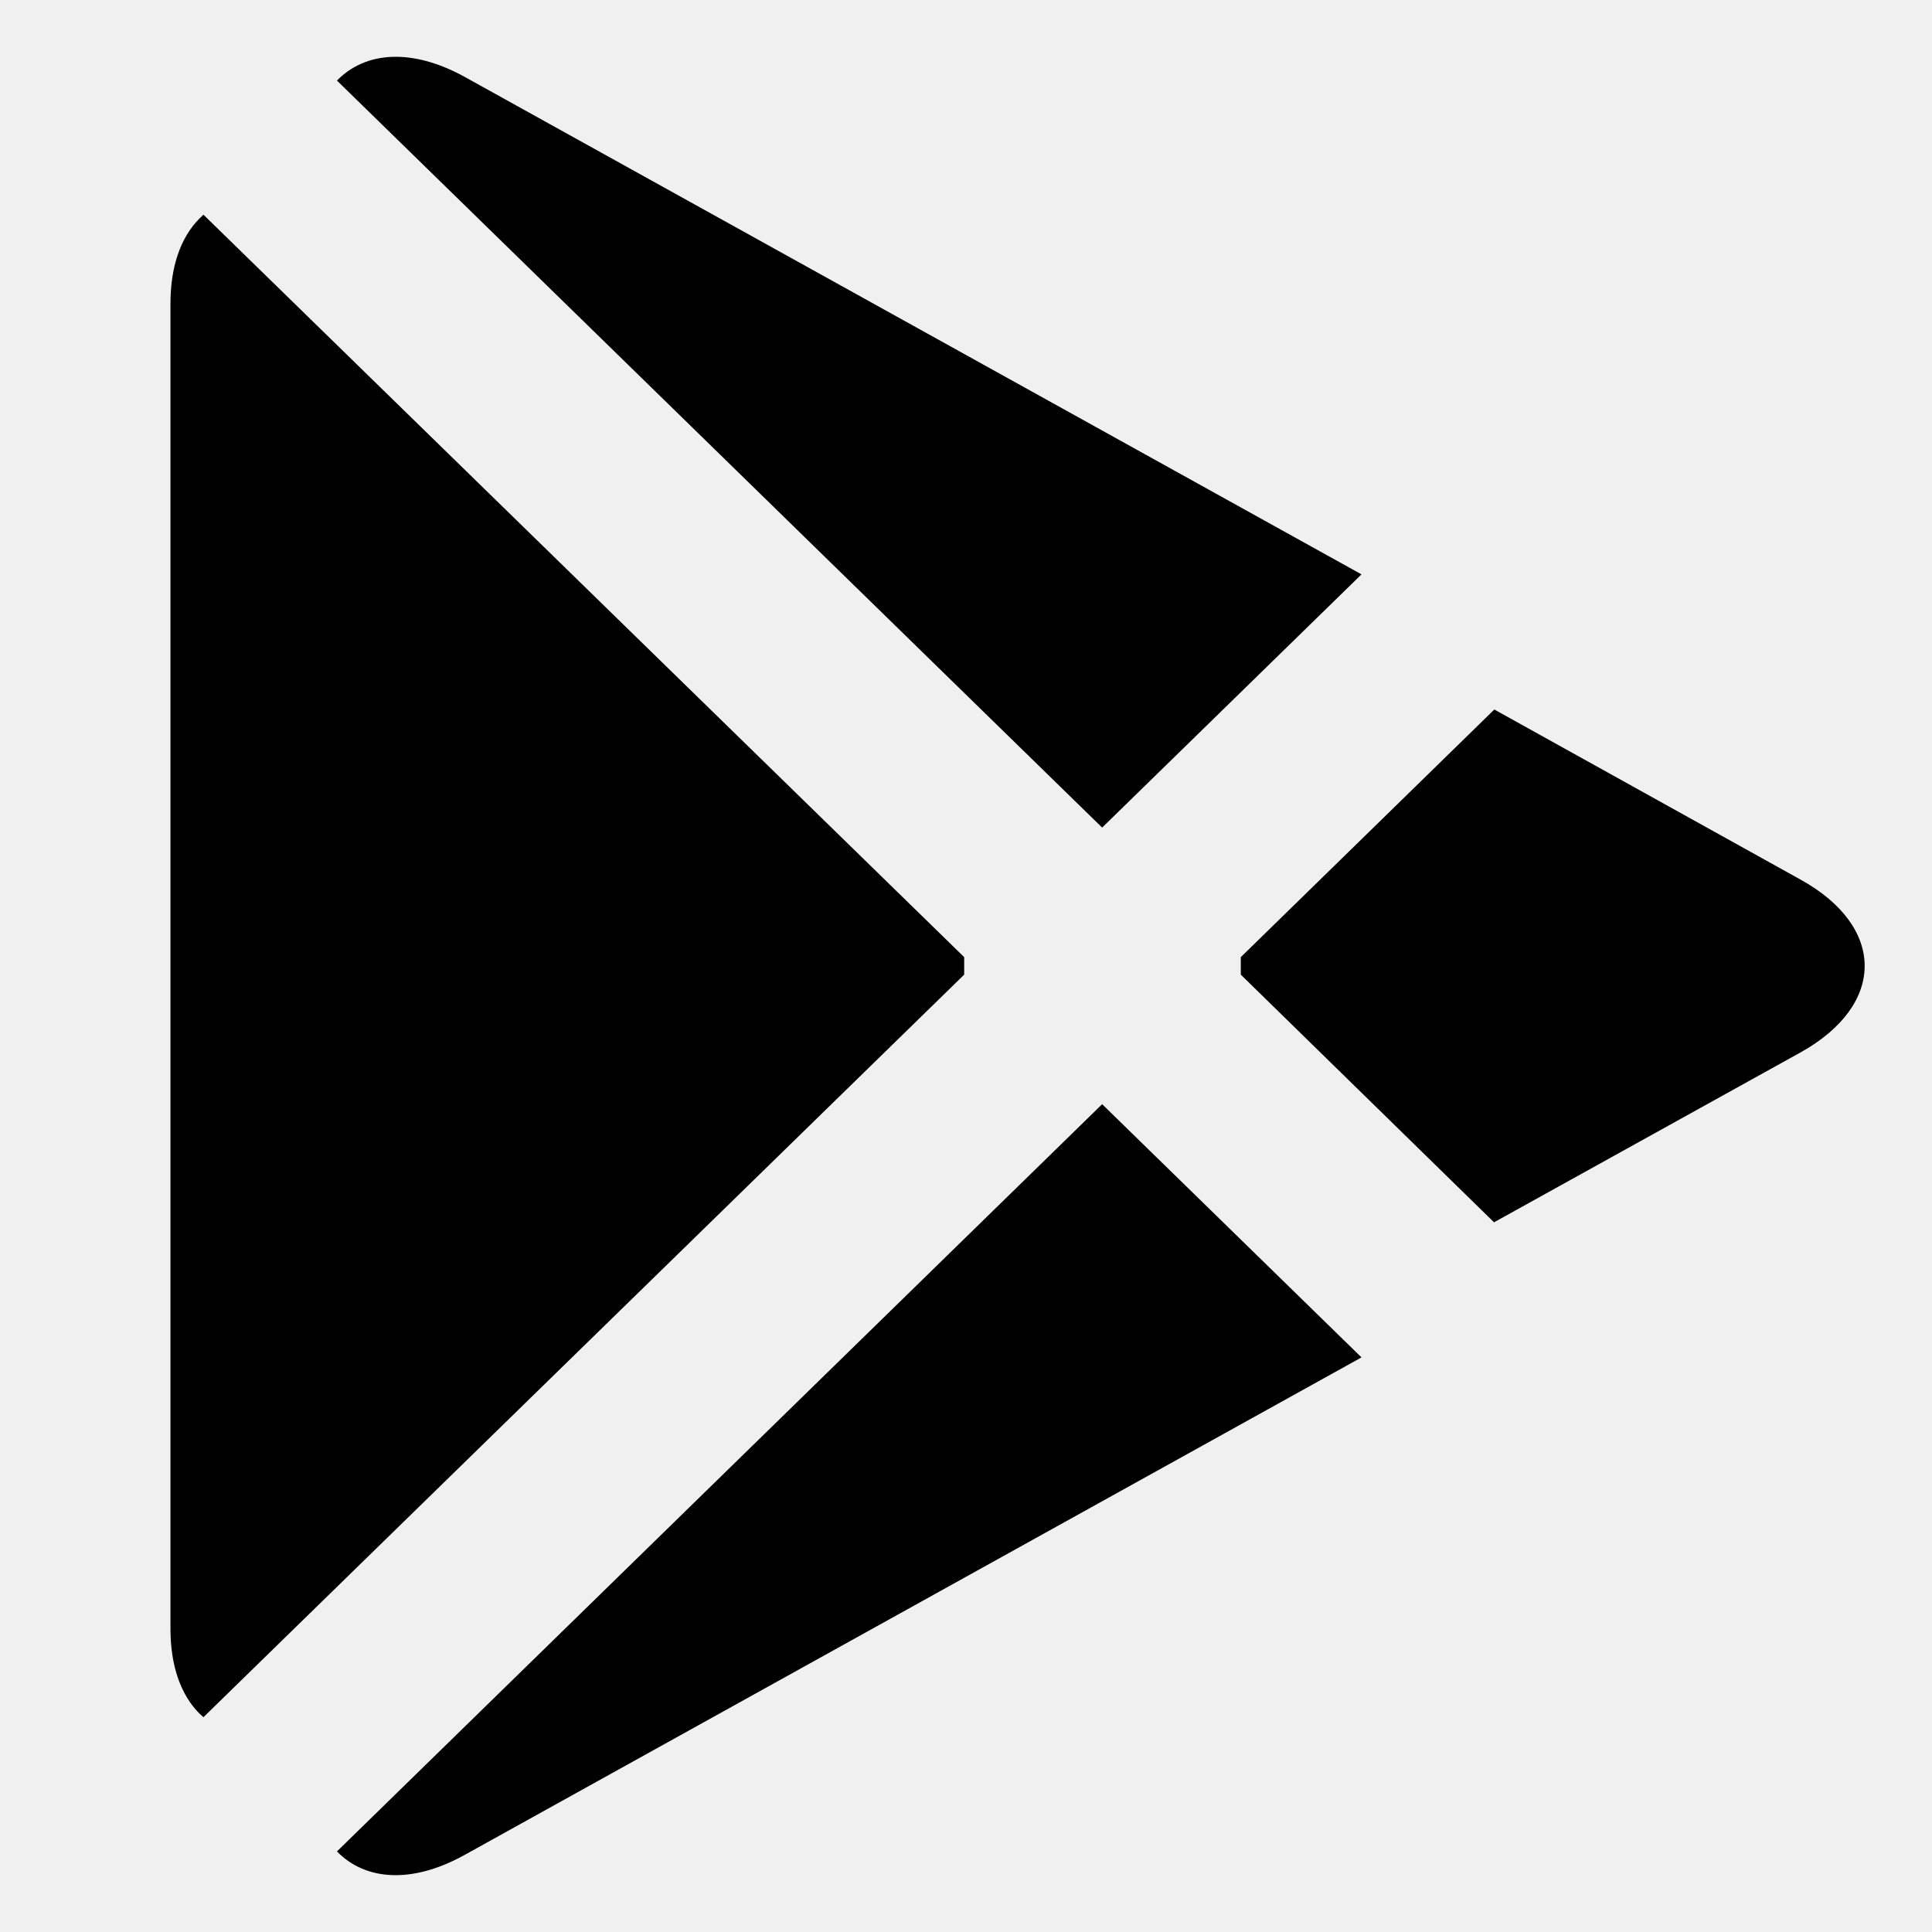
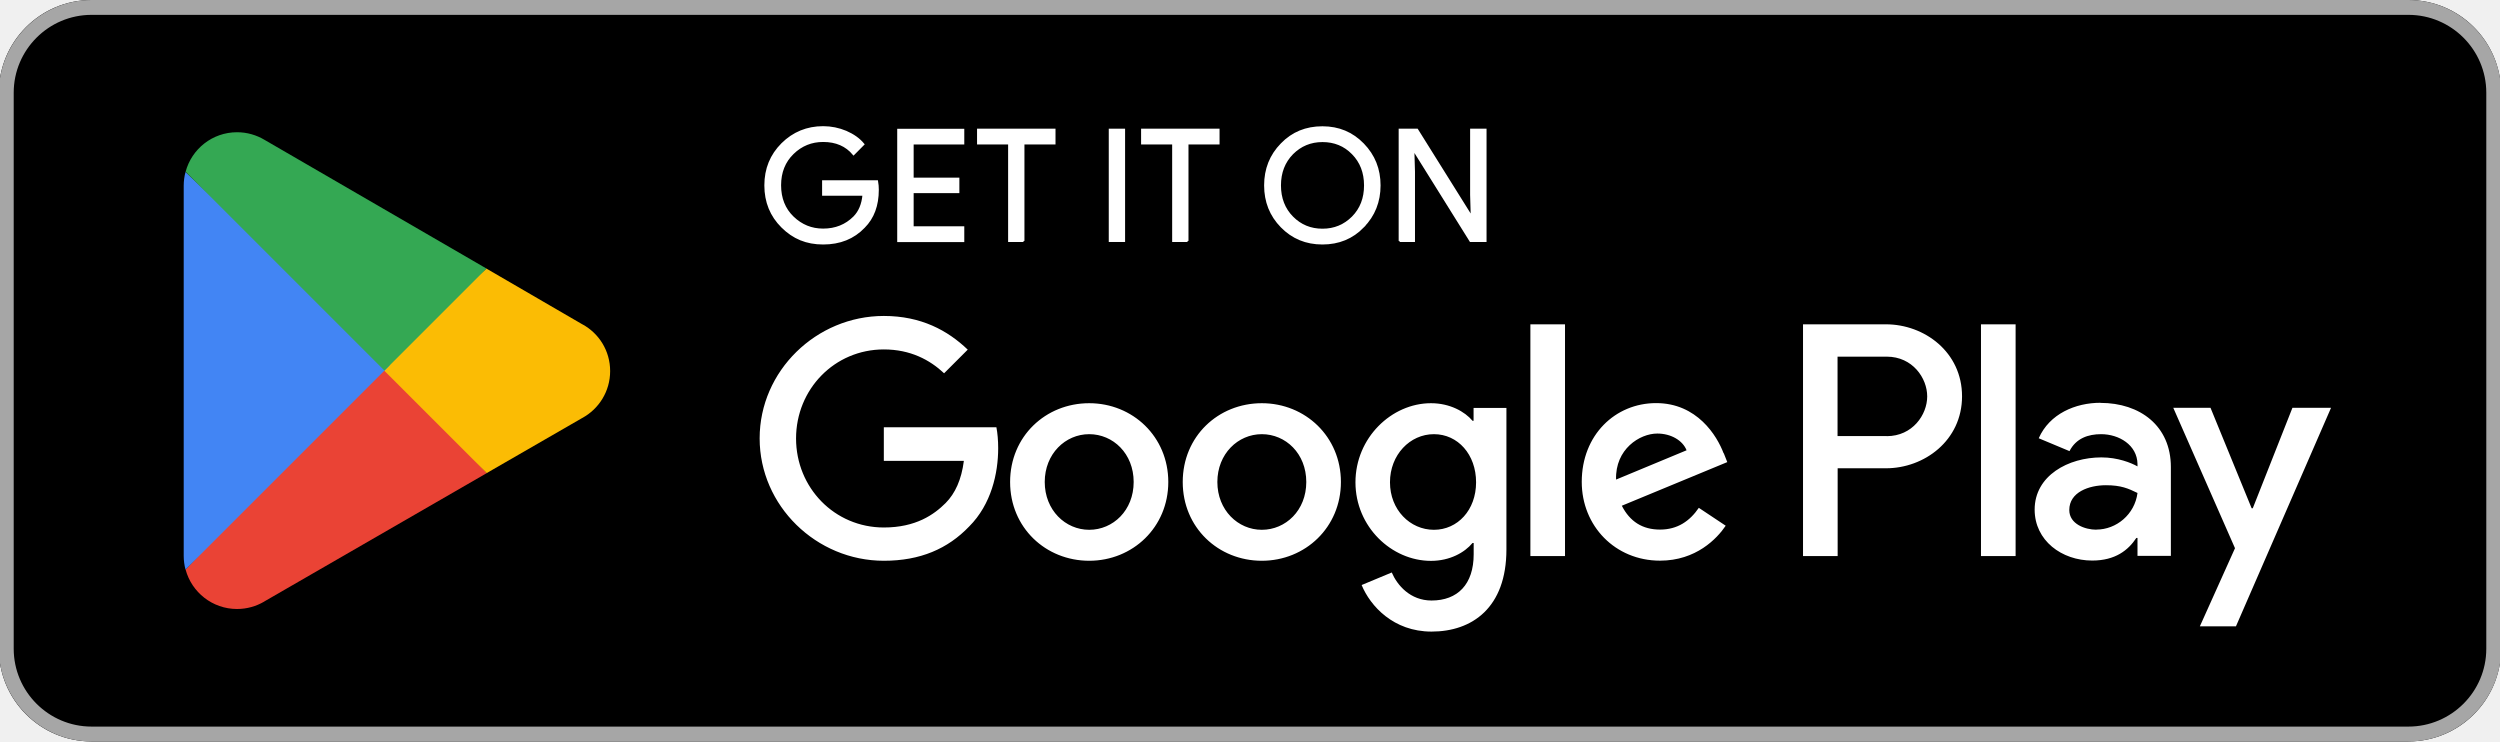
- <svg xmlns="http://www.w3.org/2000/svg" width="32" height="32" viewBox="0 0 17 16" fill="none" class="panda-flex-sh_0 panda-h_full panda-w_full">
-   <path d="M1.751 1.427C1.592 1.589 1.5 1.842 1.5 2.169V13.833C1.5 14.16 1.592 14.412 1.751 14.574L1.79 14.61L8.484 8.076V7.922L1.79 1.389L1.751 1.427Z" fill="currentColor" />
-   <path d="M13.146 10.255L10.918 8.076V7.922L13.149 5.743L13.199 5.771L15.842 7.239C16.596 7.656 16.596 8.342 15.842 8.761L13.199 10.226L13.146 10.255Z" fill="currentColor" />
-   <path d="M11.98 11.444L9.698 9.216L2.965 15.791C3.215 16.048 3.624 16.079 4.088 15.822L11.98 11.444Z" fill="currentColor" />
-   <path d="M11.98 4.554L4.088 0.176C3.624 -0.079 3.215 -0.048 2.965 0.209L9.698 6.782L11.98 4.554Z" fill="currentColor" />
+ <svg xmlns="http://www.w3.org/2000/svg" id="artwork" version="1.1" viewBox="0 0 238.96 70.87">
+   <defs>
+     <style>
+       .st0 {
+         fill: #4285f4;
+       }
+ 
+       .st1 {
+         fill: #a6a6a6;
+       }
+ 
+       .st2 {
+         stroke: #fff;
+         stroke-miterlimit: 10;
+         stroke-width: .2px;
+       }
+ 
+       .st2, .st3 {
+         fill: #fff;
+       }
+ 
+       .st4 {
+         fill: #34a853;
+       }
+ 
+       .st5 {
+         fill: #fbbc04;
+       }
+ 
+       .st6 {
+         fill: #ea4335;
+       }
+     </style>
+   </defs>
+   <rect x="-.11" width="239.17" height="70.87" rx="8.86" ry="8.86" />
+   <path class="st1" d="M230.21,1.42c4.1,0,7.44,3.34,7.44,7.44v53.15c0,4.1-3.34,7.44-7.44,7.44H8.75c-4.1,0-7.44-3.34-7.44-7.44V8.86C1.31,4.76,4.65,1.42,8.75,1.42h221.46M230.21,0H8.75C3.88,0-.11,3.99-.11,8.86v53.15c0,4.87,3.99,8.86,8.86,8.86h221.46c4.87,0,8.86-3.99,8.86-8.86V8.86c0-4.87-3.99-8.86-8.86-8.86h0Z" />
+   <g>
+     <path class="st2" d="M83.9,18.15c0,1.48-.44,2.67-1.32,3.55-1,1.05-2.3,1.57-3.9,1.57s-2.84-.53-3.91-1.59c-1.07-1.06-1.61-2.38-1.61-3.96s.54-2.89,1.61-3.96c1.07-1.06,2.38-1.6,3.91-1.6.76,0,1.49.15,2.18.44.69.3,1.25.69,1.66,1.19l-.93.94c-.7-.84-1.67-1.26-2.91-1.26-1.12,0-2.09.39-2.9,1.18s-1.22,1.81-1.22,3.06.41,2.28,1.22,3.06c.82.79,1.78,1.18,2.9,1.18,1.19,0,2.18-.4,2.97-1.19.51-.52.81-1.23.89-2.15h-3.86v-1.28h5.15c.05.28.07.54.07.8Z" />
+     <path class="st2" d="M92.07,13.71h-4.84v3.37h4.37v1.28h-4.37v3.37h4.84v1.31h-6.21v-10.63h6.21v1.31h0Z" />
+     <path class="st2" d="M97.83,23.03h-1.37v-9.32h-2.97v-1.31h7.3v1.31h-2.97s0,9.32,0,9.32Z" />
+     <path class="st2" d="M106.08,23.03v-10.63h1.36v10.63h-1.36Z" />
+     <path class="st2" d="M113.51,23.03h-1.37v-9.32h-2.97v-1.31h7.3v1.31h-2.97s0,9.32,0,9.32Z" />
+     <path class="st2" d="M130.3,21.66c-1.05,1.08-2.34,1.61-3.9,1.61s-2.85-.54-3.9-1.61c-1.05-1.07-1.57-2.39-1.57-3.94s.52-2.87,1.57-3.94c1.04-1.08,2.34-1.61,3.9-1.61s2.84.54,3.89,1.62c1.05,1.08,1.57,2.39,1.57,3.93s-.52,2.87-1.57,3.94ZM123.52,20.77c.79.8,1.75,1.19,2.89,1.19s2.1-.4,2.89-1.19c.79-.8,1.18-1.81,1.18-3.05s-.4-2.26-1.18-3.05c-.78-.8-1.75-1.19-2.89-1.19s-2.1.4-2.89,1.19c-.78.8-1.18,1.81-1.18,3.05s.4,2.26,1.18,3.05Z" />
+     <path class="st2" d="M133.79,23.03v-10.63h1.66l5.17,8.27h.06l-.06-2.05v-6.22h1.37v10.63h-1.43l-5.41-8.67h-.06l.06,2.05v6.62h-1.37,0Z" />
+   </g>
+   <path class="st3" d="M120.61,38.54c-4.17,0-7.56,3.17-7.56,7.53s3.4,7.53,7.56,7.53,7.56-3.2,7.56-7.53-3.4-7.53-7.56-7.53ZM120.61,50.64c-2.28,0-4.25-1.88-4.25-4.57s1.97-4.57,4.25-4.57,4.25,1.85,4.25,4.57-1.97,4.57-4.25,4.57ZM104.11,38.54c-4.17,0-7.56,3.17-7.56,7.53s3.4,7.53,7.56,7.53,7.56-3.2,7.56-7.53-3.4-7.53-7.56-7.53ZM104.11,50.64c-2.28,0-4.25-1.88-4.25-4.57s1.97-4.57,4.25-4.57,4.25,1.85,4.25,4.57-1.97,4.57-4.25,4.57ZM84.48,40.85v3.2h7.65c-.23,1.8-.83,3.11-1.74,4.03-1.11,1.11-2.85,2.34-5.91,2.34-4.71,0-8.39-3.8-8.39-8.51s3.68-8.51,8.39-8.51c2.54,0,4.4,1,5.76,2.28l2.26-2.26c-1.91-1.83-4.45-3.22-8.02-3.22-6.45,0-11.87,5.25-11.87,11.7s5.42,11.7,11.87,11.7c3.48,0,6.11-1.14,8.16-3.28,2.11-2.11,2.77-5.08,2.77-7.48,0-.74-.06-1.43-.17-2h-10.76,0ZM164.75,43.33c-.63-1.68-2.54-4.8-6.45-4.8s-7.11,3.05-7.11,7.53c0,4.22,3.2,7.53,7.48,7.53,3.45,0,5.45-2.11,6.28-3.34l-2.57-1.71c-.86,1.26-2.03,2.08-3.71,2.08s-2.88-.77-3.65-2.28l10.08-4.17-.34-.86h0ZM154.47,45.84c-.09-2.91,2.26-4.4,3.94-4.4,1.31,0,2.43.66,2.8,1.6l-6.74,2.8ZM146.28,53.15h3.31v-22.15h-3.31v22.15ZM140.86,40.22h-.11c-.74-.88-2.17-1.68-3.97-1.68-3.77,0-7.22,3.31-7.22,7.56s3.45,7.51,7.22,7.51c1.8,0,3.22-.8,3.97-1.71h.11v1.08c0,2.88-1.54,4.42-4.03,4.42-2.03,0-3.28-1.46-3.8-2.68l-2.88,1.2c.83,2,3.03,4.45,6.68,4.45,3.88,0,7.16-2.28,7.16-7.85v-13.53h-3.14v1.23ZM137.06,50.64c-2.28,0-4.2-1.91-4.2-4.54s1.91-4.6,4.2-4.6,4.03,1.94,4.03,4.6-1.77,4.54-4.03,4.54ZM180.26,31h-7.92v22.15h3.31v-8.39h4.62c3.66,0,7.27-2.65,7.27-6.88s-3.6-6.88-7.27-6.88ZM180.34,41.68h-4.7v-7.59h4.7c2.47,0,3.87,2.05,3.87,3.8s-1.4,3.8-3.87,3.8h0ZM200.77,38.5c-2.39,0-4.87,1.05-5.9,3.39l2.94,1.23c.63-1.23,1.79-1.62,3.02-1.62,1.71,0,3.45,1.03,3.48,2.85v.23c-.6-.34-1.88-.86-3.45-.86-3.16,0-6.38,1.74-6.38,4.99,0,2.96,2.59,4.87,5.5,4.87,2.22,0,3.45-1,4.22-2.16h.11v1.71h3.19v-8.49c0-3.93-2.94-6.13-6.73-6.13h0ZM200.38,50.63c-1.08,0-2.59-.54-2.59-1.88,0-1.71,1.88-2.37,3.5-2.37,1.45,0,2.14.31,3.02.74-.26,2.05-2.02,3.5-3.93,3.5ZM219.12,38.98l-3.79,9.6h-.11l-3.93-9.6h-3.56l5.9,13.42-3.36,7.47h3.45l9.09-20.89h-3.68ZM189.35,53.15h3.31v-22.15h-3.31v22.15Z" />
+   <g>
+     <path class="st6" d="M36.6,34.41l-18.86,20.02s0,0,0,.01c.58,2.17,2.56,3.77,4.92,3.77.94,0,1.83-.26,2.58-.7l.06-.04,21.23-12.25-9.94-10.82Z" />
+     <path class="st5" d="M55.68,31h-.02s-9.17-5.33-9.17-5.33l-10.33,9.19,10.36,10.36,9.12-5.26c1.6-.86,2.68-2.55,2.68-4.49s-1.07-3.61-2.65-4.47h0Z" />
+     <path class="st0" d="M17.73,16.44c-.11.42-.17.86-.17,1.31v35.38c0,.45.06.89.17,1.31l19.51-19.51-19.51-18.49Z" />
+     <path class="st4" d="M36.74,35.43l9.76-9.76-21.21-12.3c-.77-.46-1.67-.73-2.63-.73-2.36,0-4.34,1.6-4.92,3.78h0s19,19,19,19h0Z" />
+   </g>
</svg>
